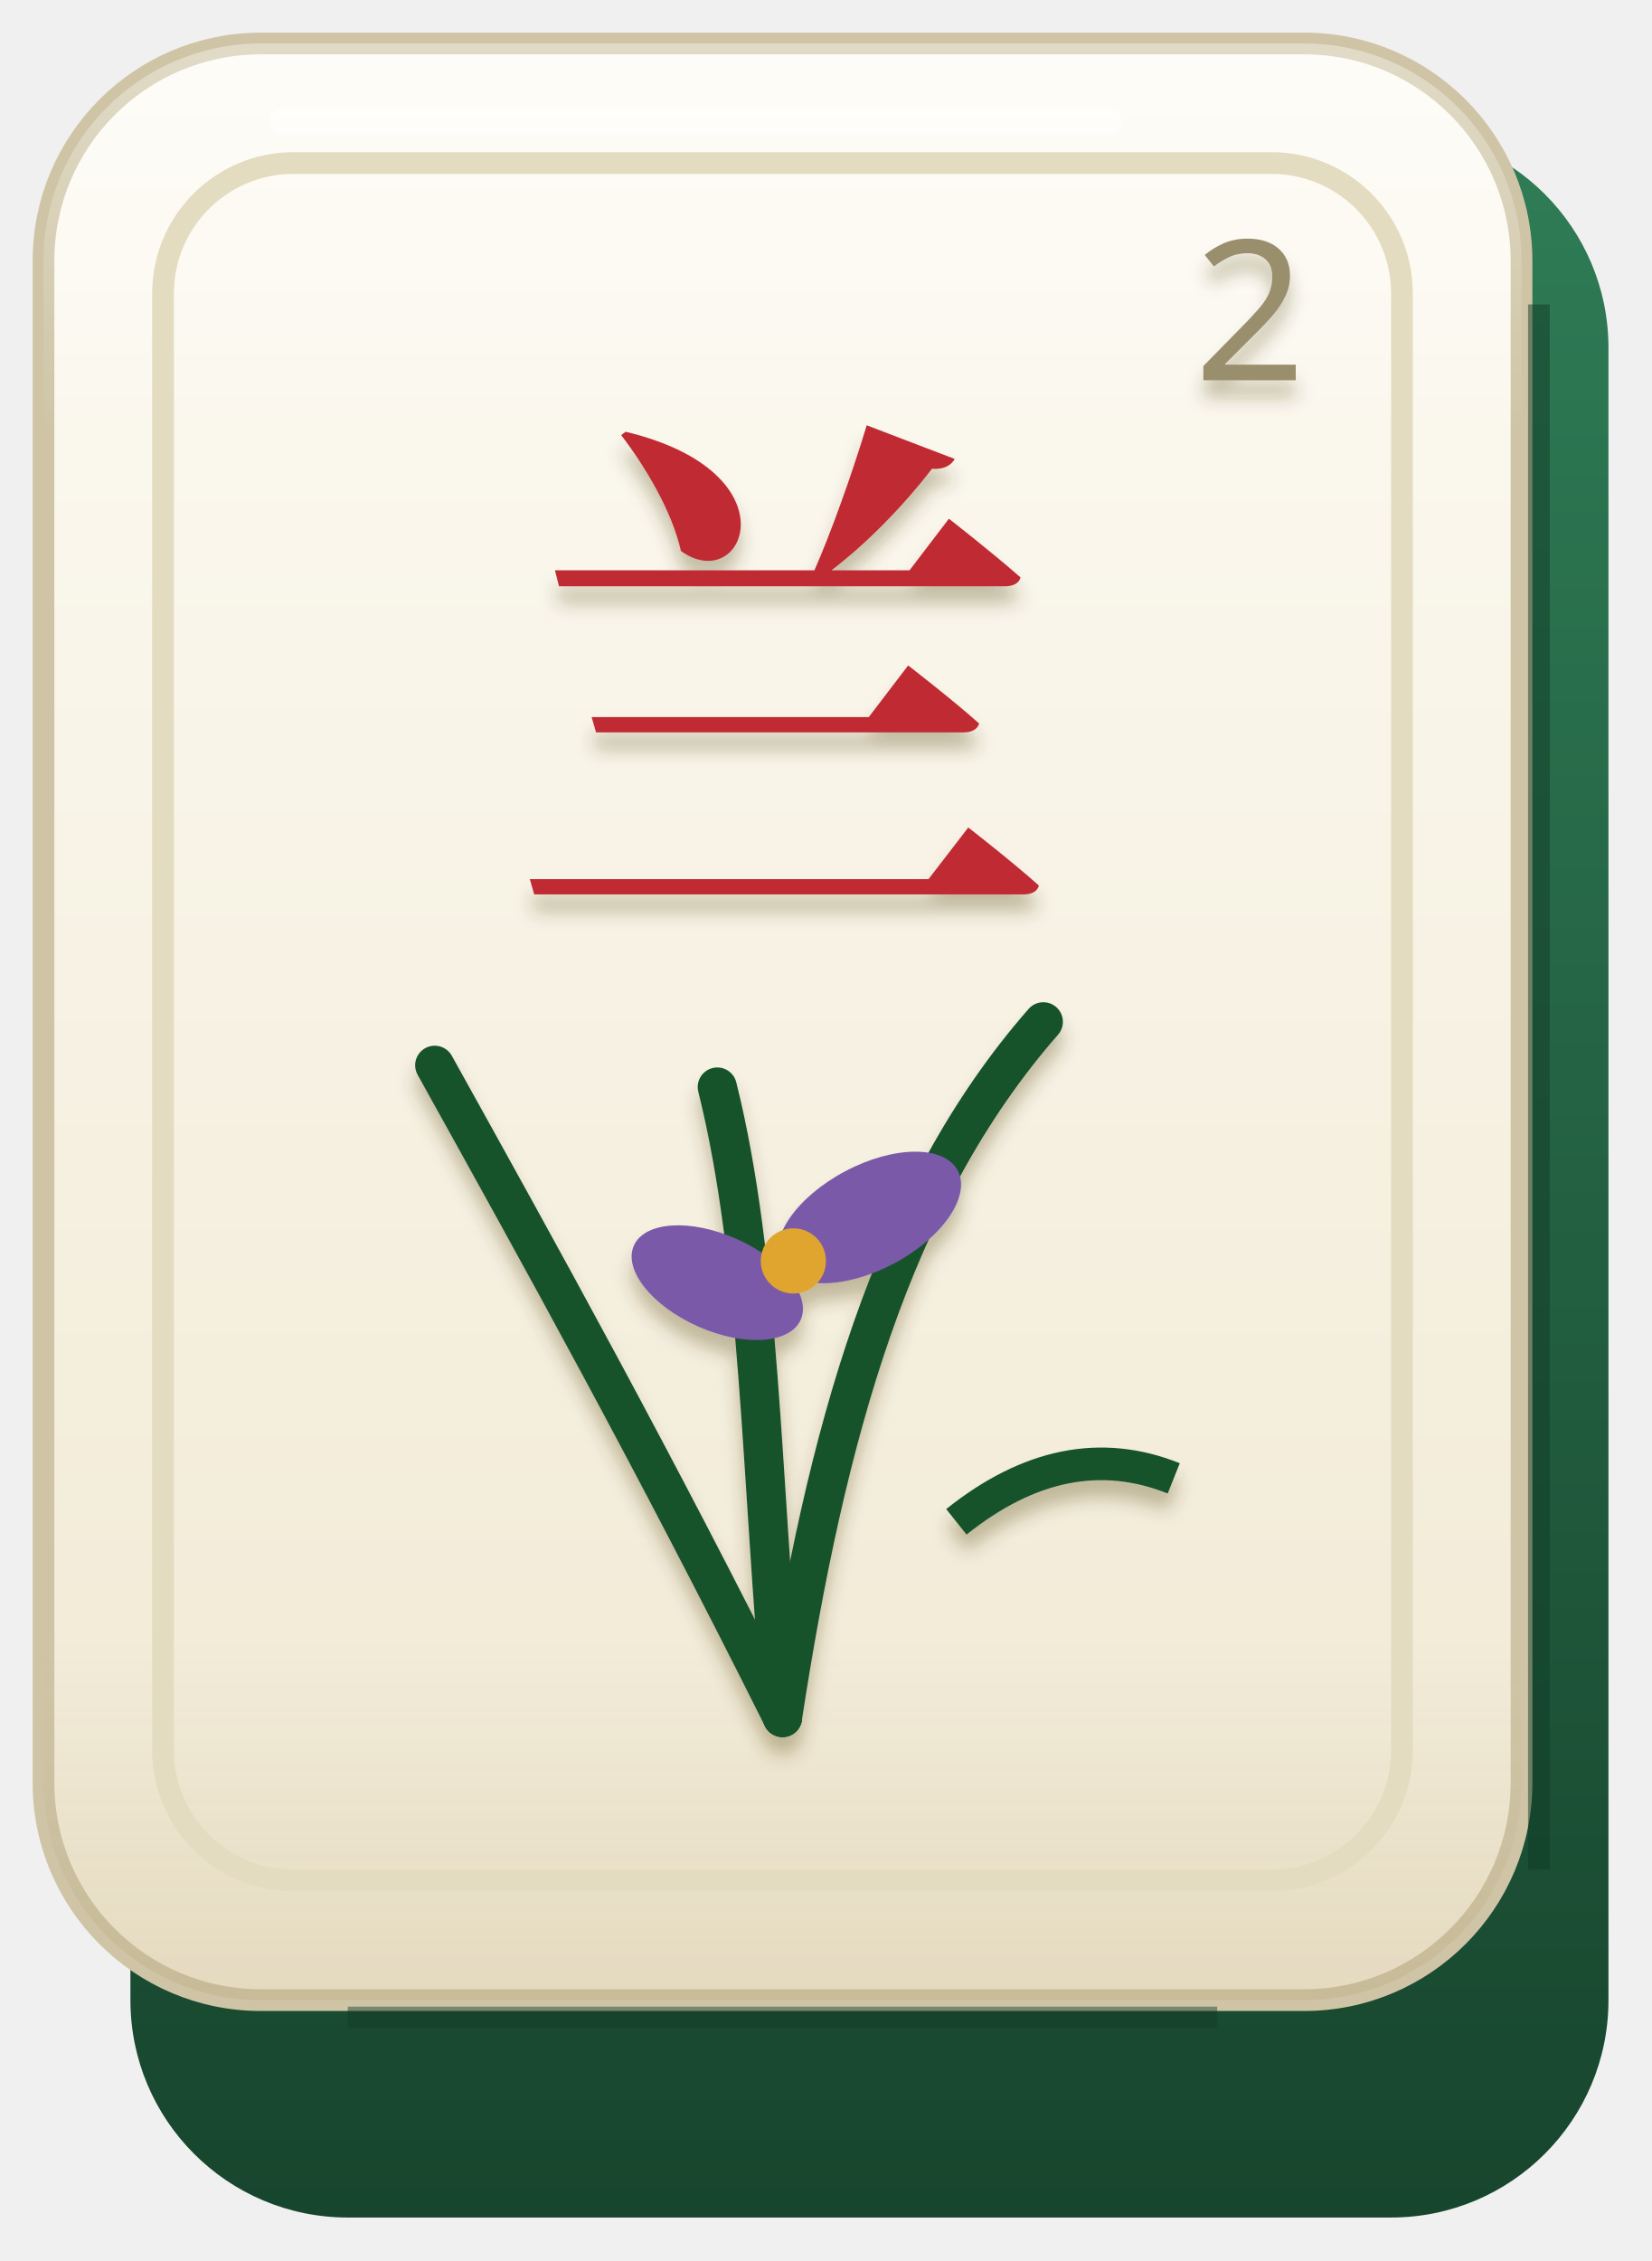
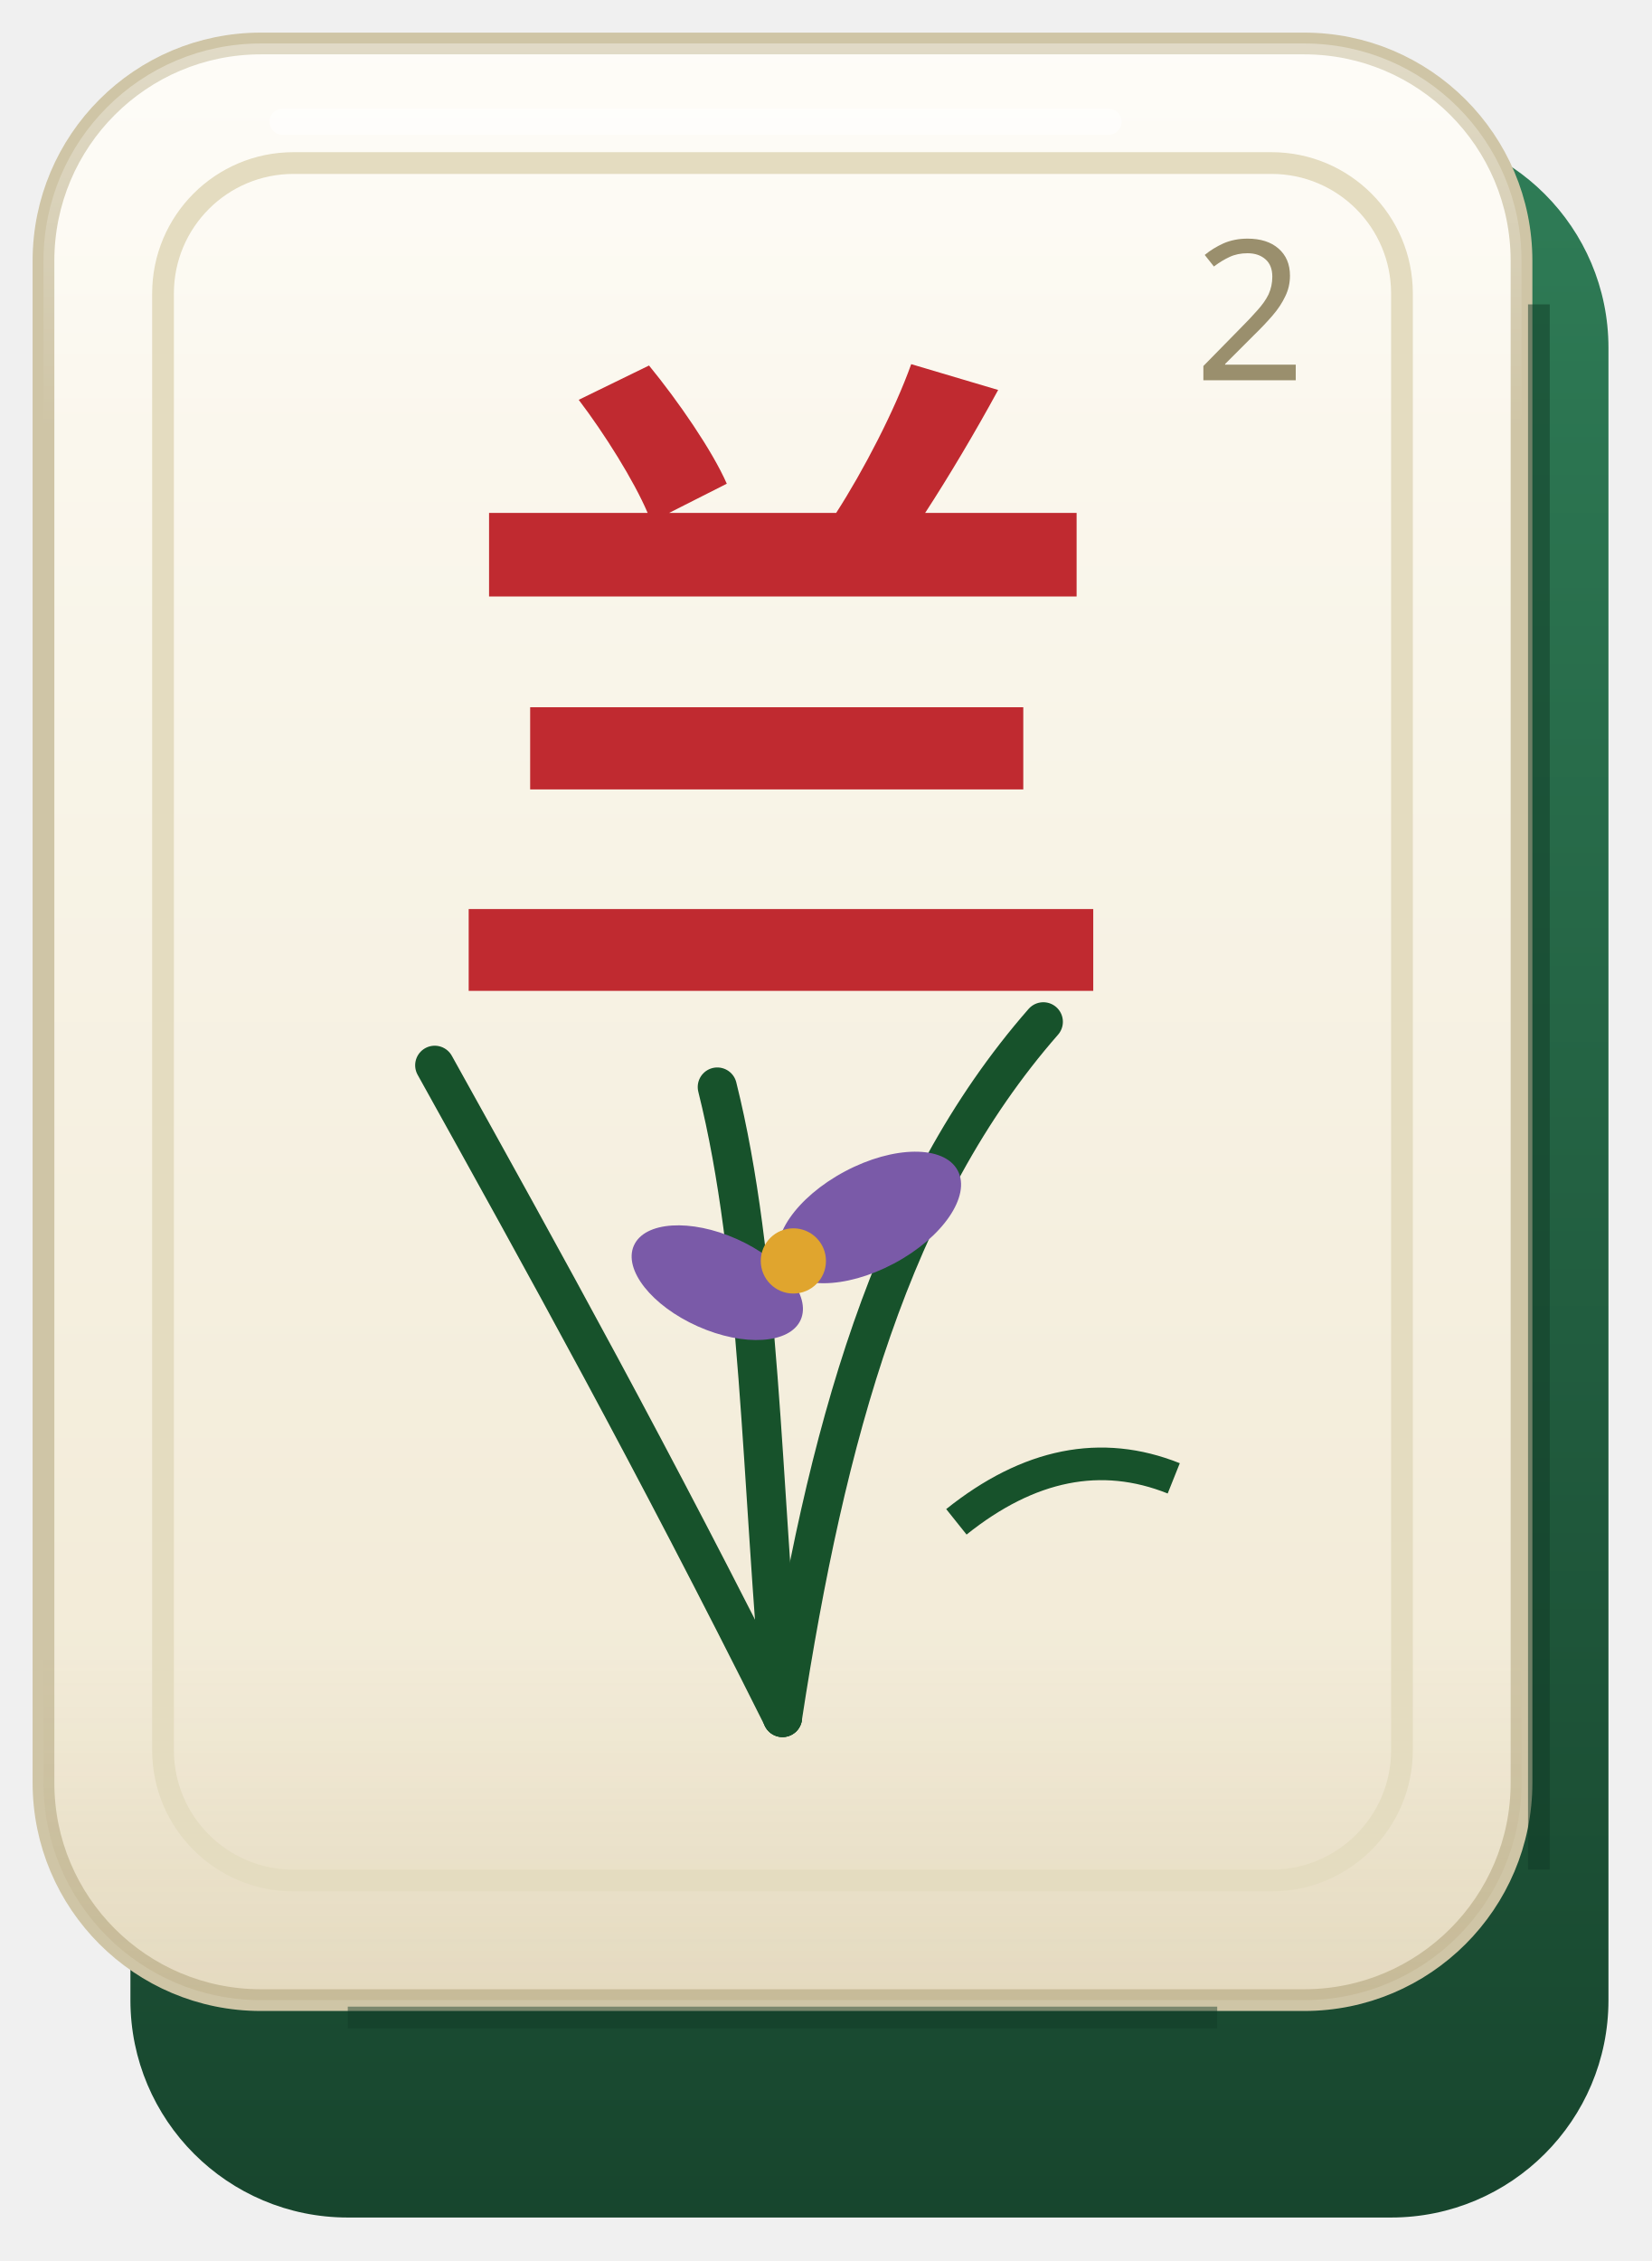
<svg xmlns="http://www.w3.org/2000/svg" viewBox="0 0 76 104">
  <defs>
    <linearGradient id="f" x1="0" y1="0" x2="0" y2="1">
      <stop offset="0" stop-color="#fdfbf4" />
      <stop offset="1" stop-color="#f0e8d2" />
    </linearGradient>
    <linearGradient id="b" x1="0" y1="0" x2="0" y2="1">
      <stop offset="0" stop-color="#2a8a5f" />
      <stop offset="1" stop-color="#1b6444" />
    </linearGradient>
    <linearGradient id="s" x1="0" y1="0" x2="0" y2="1">
      <stop offset="0" stop-color="#2f7d57" />
      <stop offset="1" stop-color="#17452d" />
    </linearGradient>
    <linearGradient id="v" x1="0" y1="0" x2="0" y2="1">
      <stop offset="0" stop-color="#ffffff" stop-opacity=".38" />
      <stop offset=".2" stop-color="#ffffff" stop-opacity="0" />
      <stop offset=".82" stop-color="#8a6c30" stop-opacity="0" />
      <stop offset="1" stop-color="#8a6c30" stop-opacity=".12" />
    </linearGradient>
-     <filter id="e" x="-8%" y="-8%" width="116%" height="116%">
-       <feDropShadow dx="0" dy=".8" stdDeviation=".4" flood-color="#4a3a10" flood-opacity=".3" />
-     </filter>
  </defs>
  <rect x="6" y="6" width="68" height="96" rx="10" fill="url(#s)" />
  <rect x="2" y="2" width="68" height="90" rx="10" fill="url(#f)" stroke="#cfc5a6" />
  <rect x="2" y="2" width="68" height="90" rx="10" fill="url(#v)" />
  <rect x="7.5" y="7.5" width="57" height="79" rx="6" fill="none" stroke="#e4dcc0" />
  <path d="M13 5.6h38" stroke="#fff" stroke-width="1.2" opacity=".55" stroke-linecap="round" />
  <path d="M70.8 14v72" stroke="#0f3a26" stroke-width="1" opacity=".5" />
  <path d="M16 92.8h40" stroke="#0f3a26" stroke-width="1" opacity=".45" />
-   <g filter="url(#e)">
-     <text x="36" y="30" font-size="25" fill="#c02a30" text-anchor="middle" dominant-baseline="central" font-family="'Kaiti SC','STKaiti','KaiTi','楷体','Noto Serif CJK SC','Songti SC',serif" font-weight="600">兰</text>
+   <g>
+     <text x="36" y="30" font-size="32" fill="#c02a30" text-anchor="middle" dominant-baseline="central" font-family="'PingFang SC','Microsoft YaHei','Noto Sans CJK SC','Hiragino Sans GB',sans-serif" font-weight="700">兰</text>
    <g stroke="#17522b" stroke-width="1.8" fill="none" stroke-linecap="round">
      <path d="M36 79C30 67 25 58 20 49" />
      <path d="M36 79C38 66 41 55 48 47" />
      <path d="M36 79C35 68 35 58 33 50" />
    </g>
    <ellipse cx="40" cy="56" rx="4.6" ry="2.4" transform="rotate(-28 40 56)" fill="#7a5aa8" />
    <ellipse cx="33" cy="59" rx="4.2" ry="2.2" transform="rotate(24 33 59)" fill="#7a5aa8" />
    <circle cx="36.5" cy="58" r="1.5" fill="#e0a52e" />
    <path d="M44 70q5 -4 10 -2" stroke="#17522b" stroke-width="1.5" fill="none" />
    <text x="57.5" y="14" font-size="9" fill="#9a8f6d" text-anchor="middle" dominant-baseline="central" font-family="sans-serif">2</text>
  </g>
</svg>
